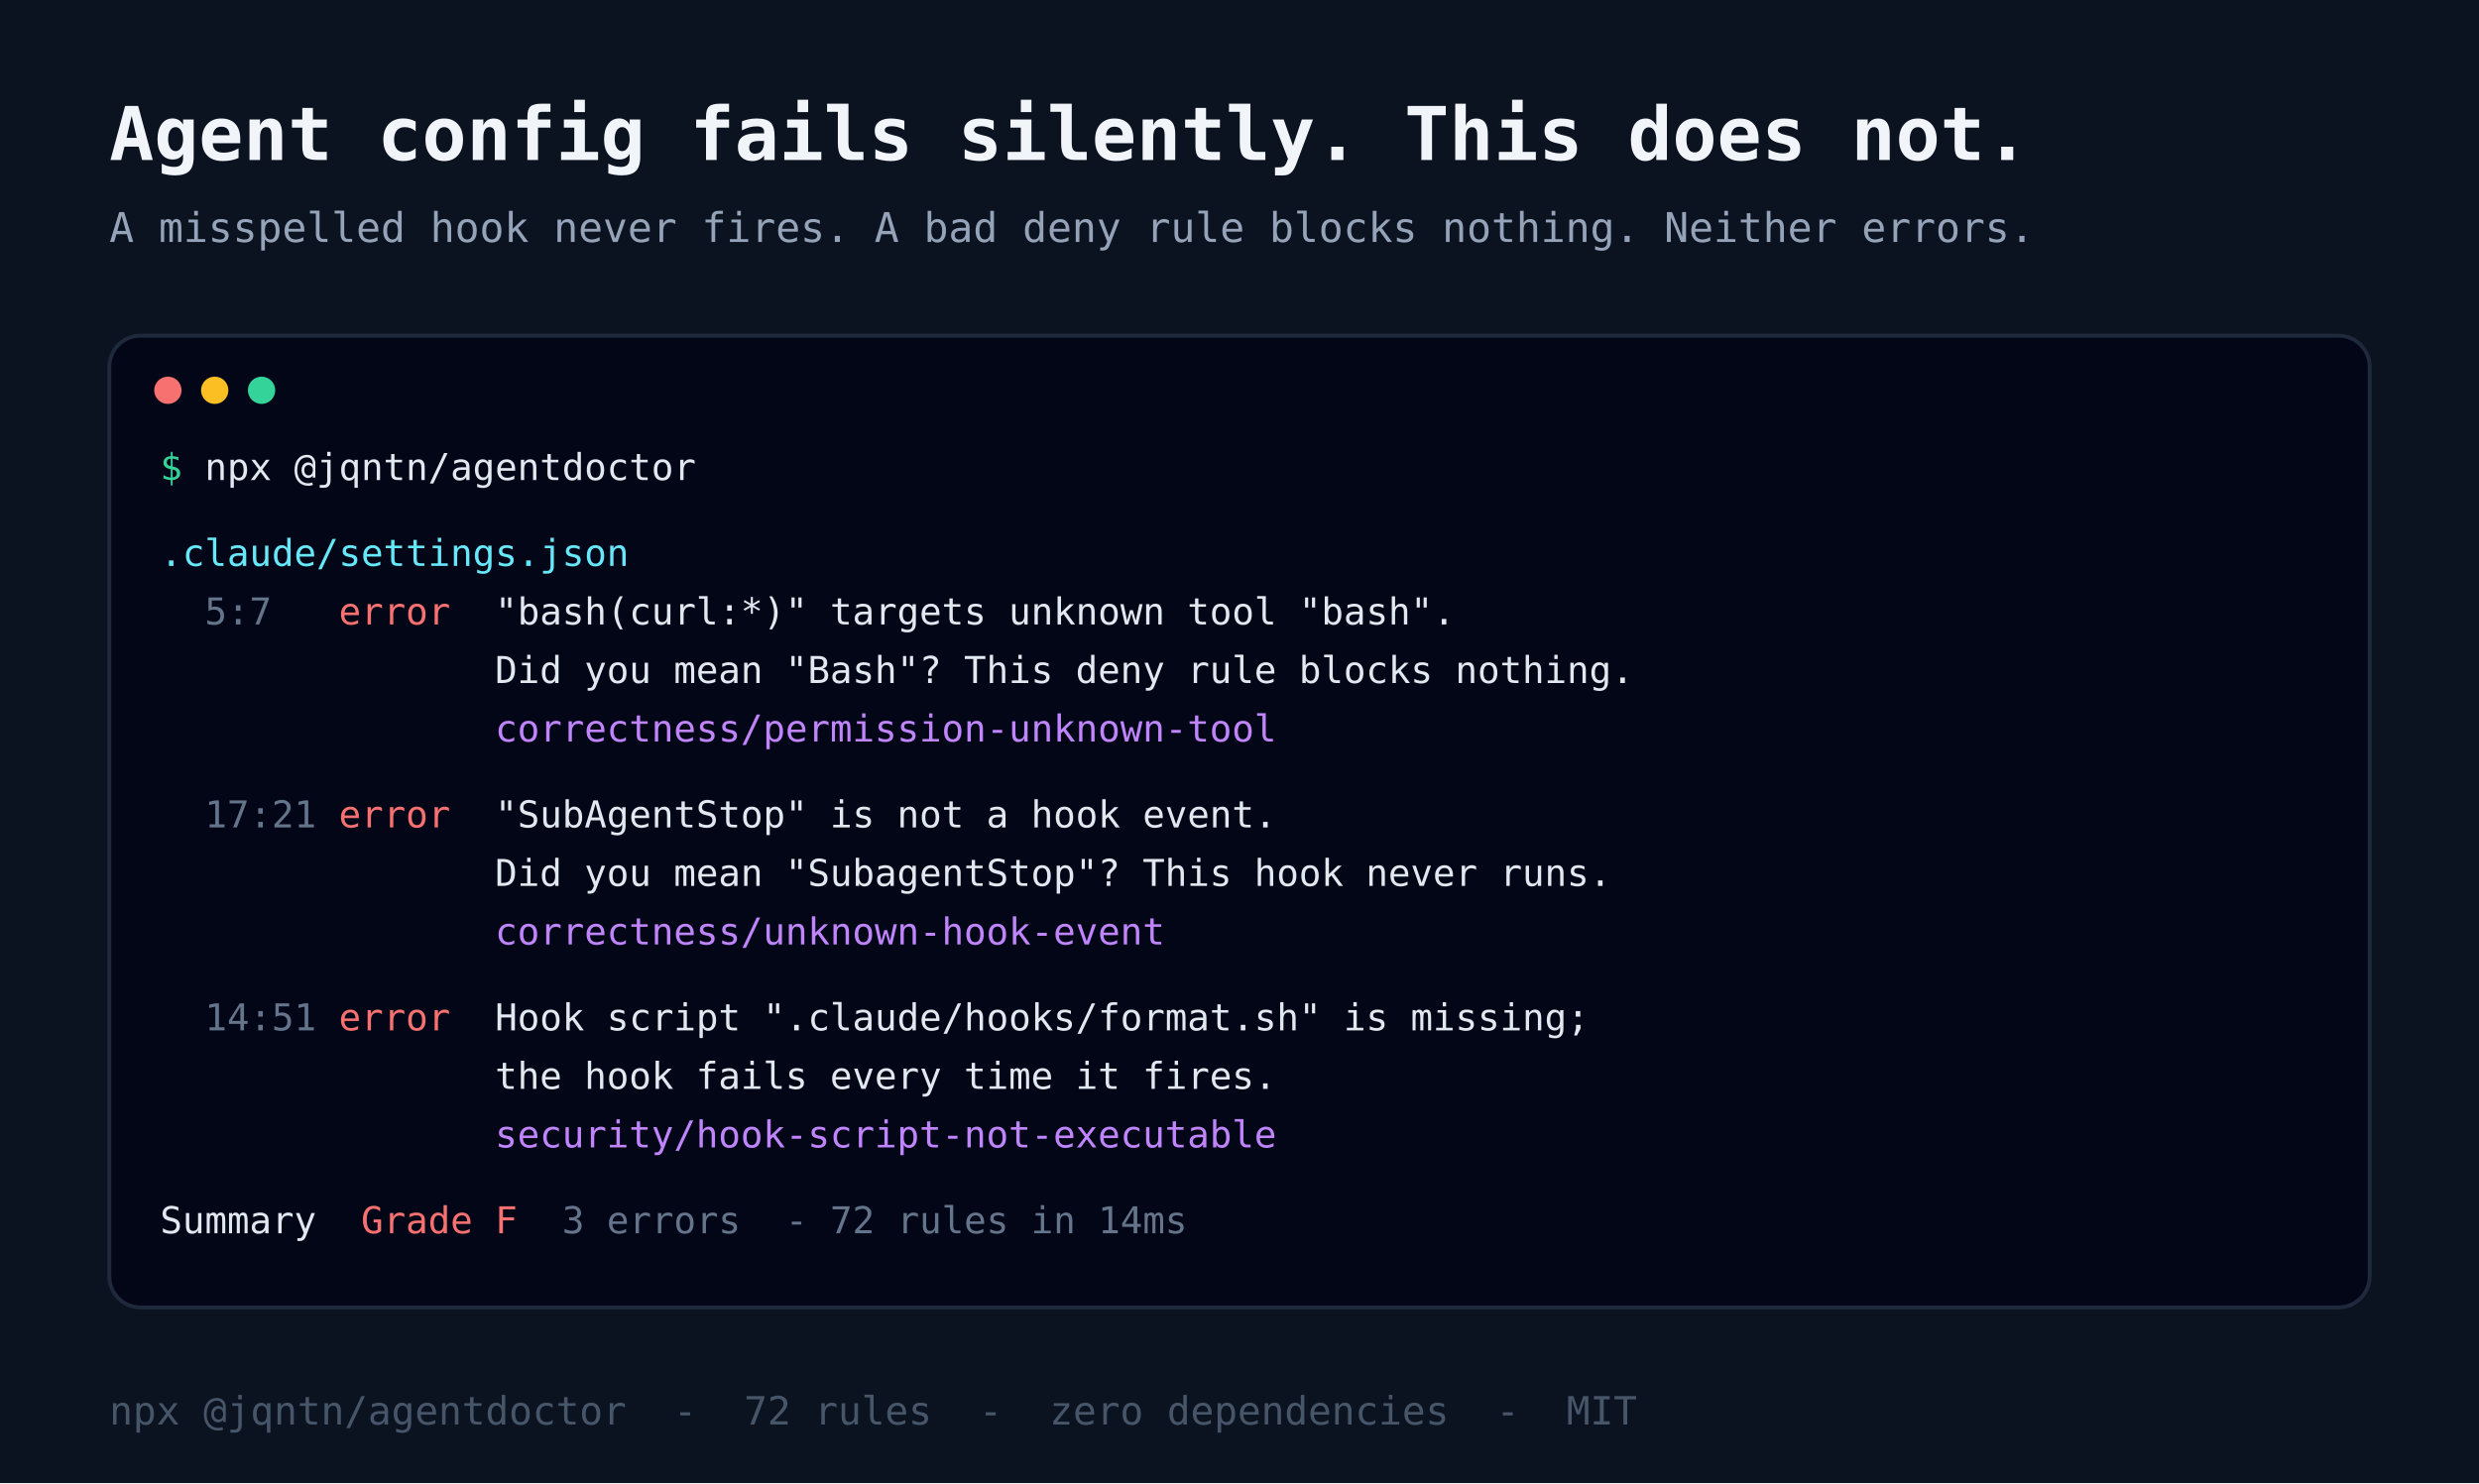
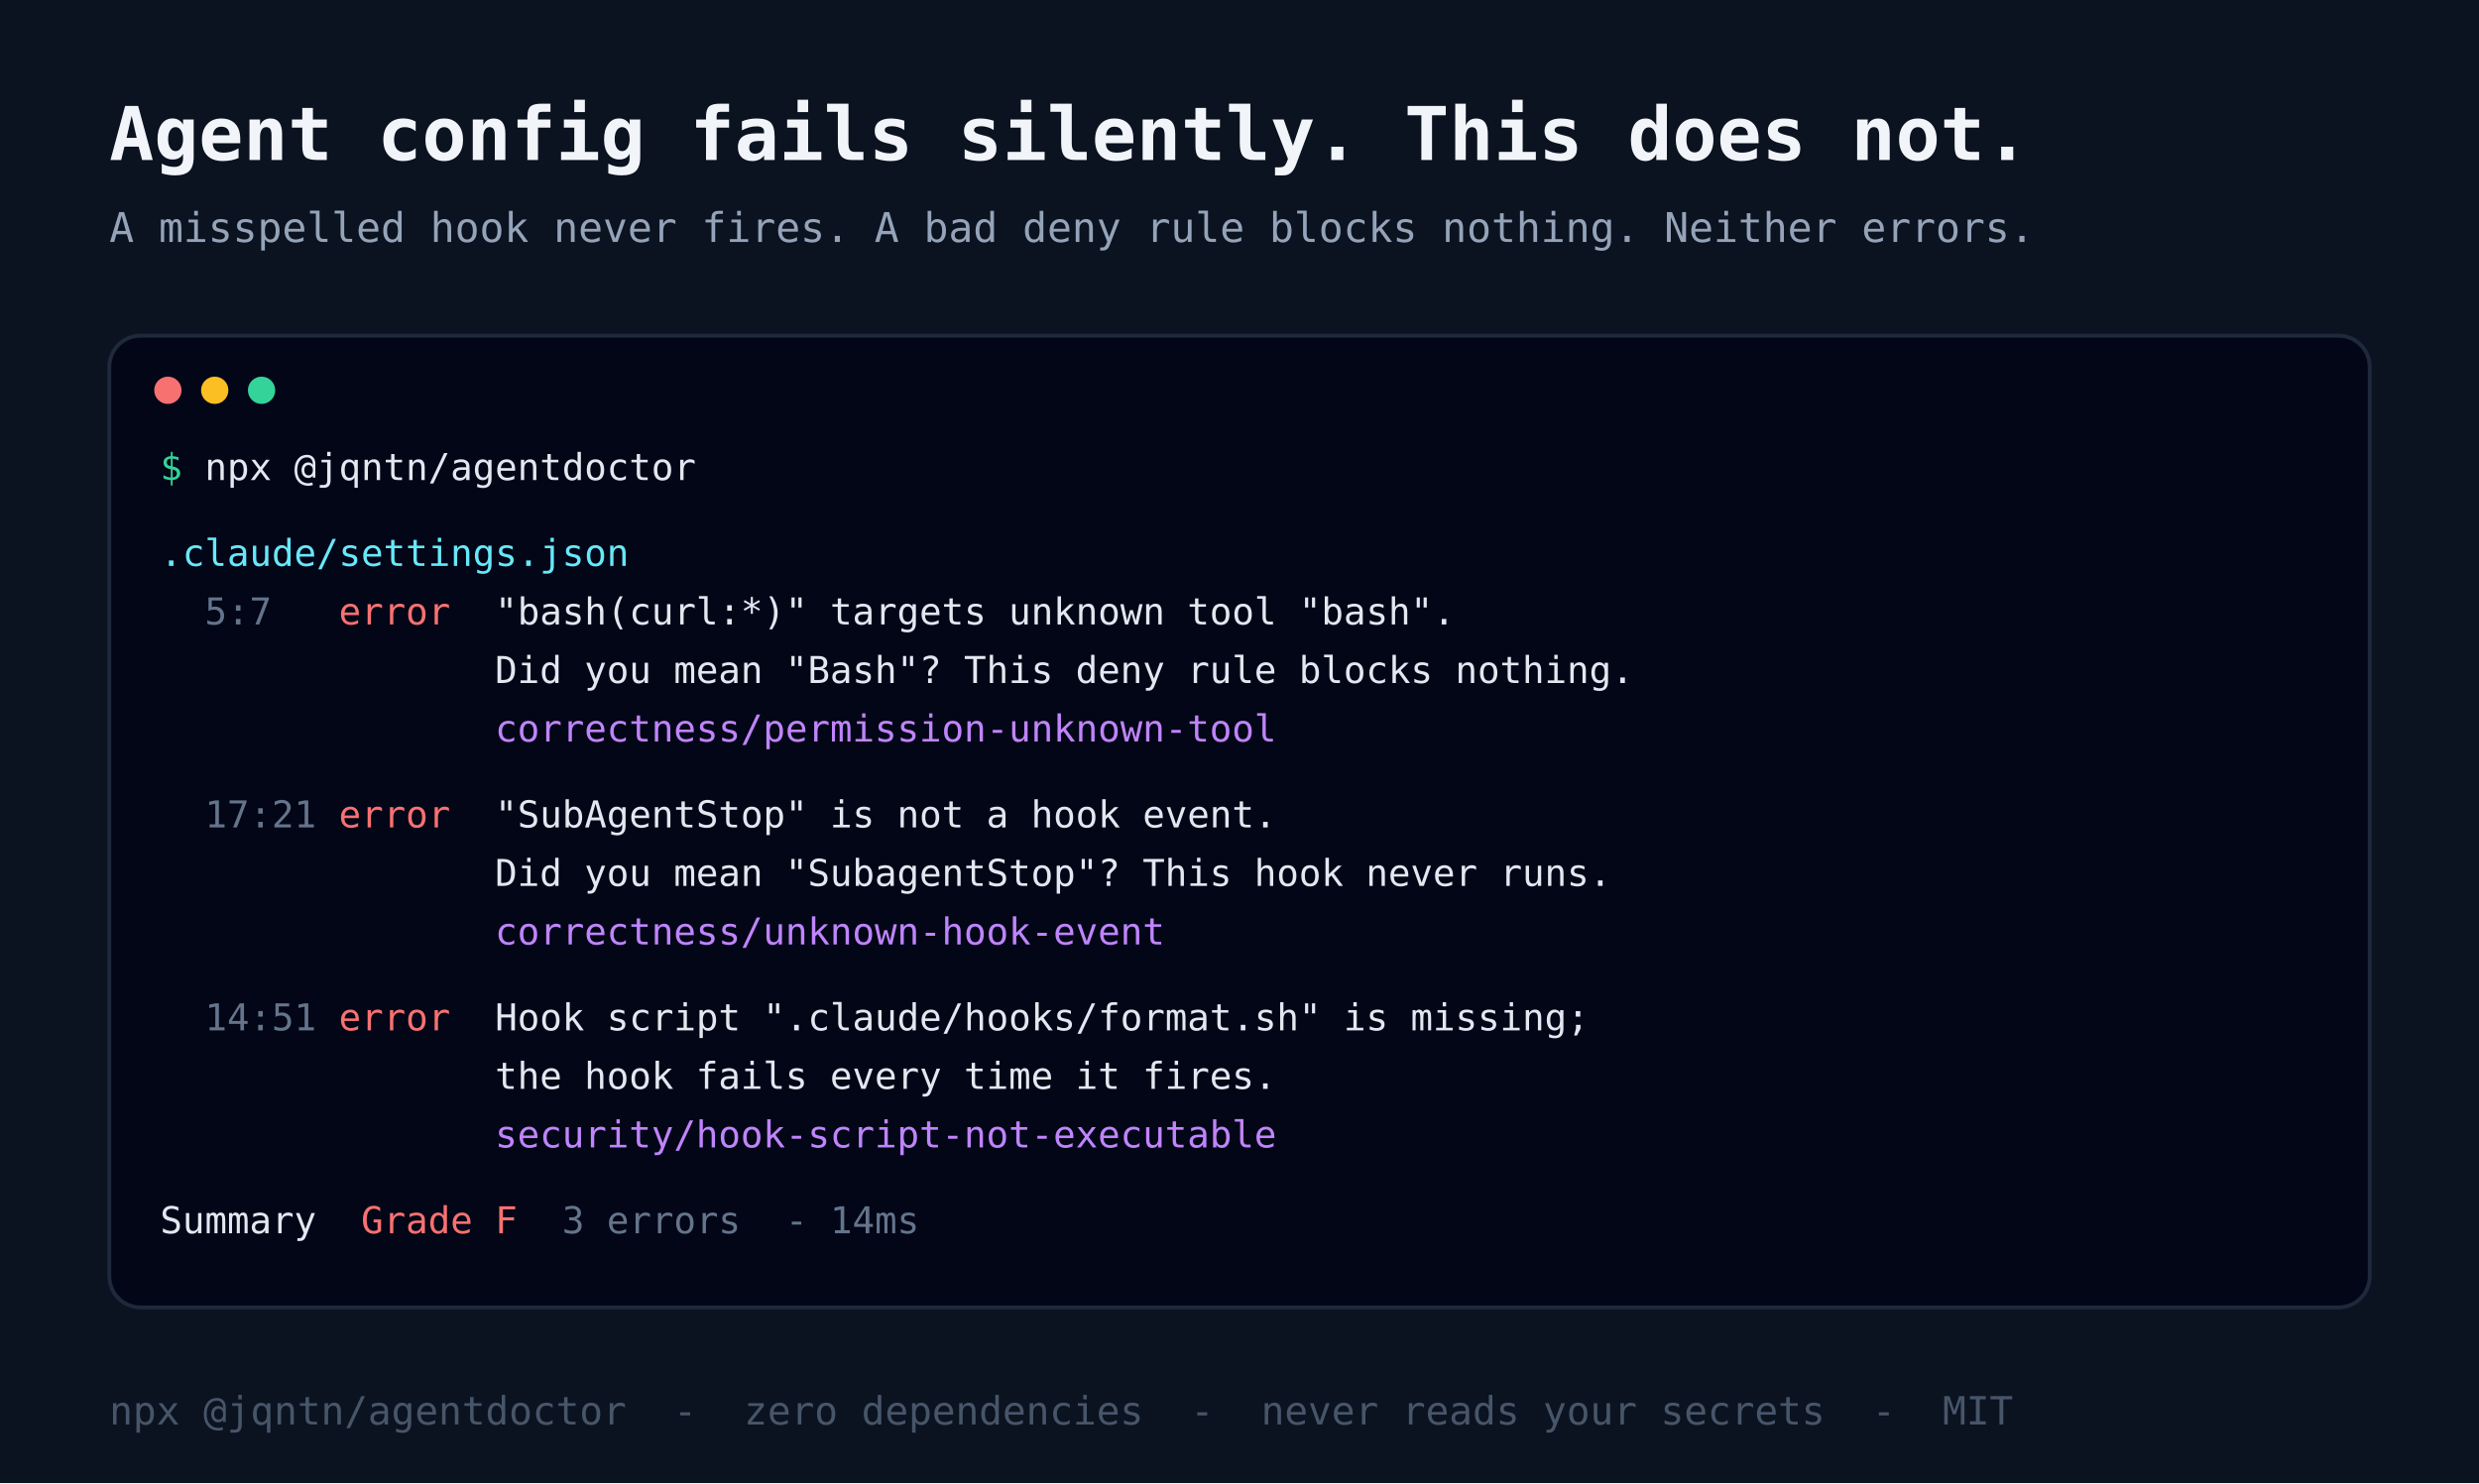
<svg xmlns="http://www.w3.org/2000/svg" viewBox="0 0 1270 760" width="1270" height="760" role="img" aria-label="Agent config fails silently. This does not.">
  <rect width="1270" height="760" fill="#0B1220" />
  <text x="56" y="82" font-family="ui-monospace,'JetBrains Mono','SF Mono',SFMono-Regular,Menlo,Consolas,monospace" font-size="38" font-weight="700" fill="#F1F5F9" xml:space="preserve">Agent config fails silently. This does not.</text>
  <text x="56" y="124" font-family="ui-monospace,'JetBrains Mono','SF Mono',SFMono-Regular,Menlo,Consolas,monospace" font-size="21" fill="#94A3B8" xml:space="preserve">A misspelled hook never fires. A bad deny rule blocks nothing. Neither errors.</text>
  <rect x="56" y="172" width="1158" height="498" rx="16" fill="#020617" stroke="#1E293B" stroke-width="2" />
  <circle cx="86" cy="200" r="7" fill="#F87171" />
  <circle cx="110" cy="200" r="7" fill="#FBBF24" />
  <circle cx="134" cy="200" r="7" fill="#34D399" />
  <text y="246" font-family="ui-monospace,'JetBrains Mono','SF Mono',SFMono-Regular,Menlo,Consolas,monospace" font-size="19" xml:space="preserve">
    <tspan x="82" fill="#34D399">$ </tspan>
    <tspan x="104.884" fill="#E2E8F0">npx @jqntn/agentdoctor</tspan>
  </text>
  <text y="290" font-family="ui-monospace,'JetBrains Mono','SF Mono',SFMono-Regular,Menlo,Consolas,monospace" font-size="19" xml:space="preserve">
    <tspan x="82" fill="#67E8F9">.claude/settings.json</tspan>
  </text>
  <text y="320" font-family="ui-monospace,'JetBrains Mono','SF Mono',SFMono-Regular,Menlo,Consolas,monospace" font-size="19" xml:space="preserve">
    <tspan x="82" fill="#64748B">  5:7   </tspan>
    <tspan x="173.534" fill="#F87171">error</tspan>
    <tspan x="230.743" fill="#E2E8F0">  "bash(curl:*)" targets unknown tool "bash".</tspan>
  </text>
  <text y="350" font-family="ui-monospace,'JetBrains Mono','SF Mono',SFMono-Regular,Menlo,Consolas,monospace" font-size="19" xml:space="preserve">
    <tspan x="82" fill="#E2E8F0">               Did you mean "Bash"? This deny rule blocks nothing.</tspan>
  </text>
  <text y="380" font-family="ui-monospace,'JetBrains Mono','SF Mono',SFMono-Regular,Menlo,Consolas,monospace" font-size="19" xml:space="preserve">
    <tspan x="82" fill="#C084FC">               correctness/permission-unknown-tool</tspan>
  </text>
  <text y="424" font-family="ui-monospace,'JetBrains Mono','SF Mono',SFMono-Regular,Menlo,Consolas,monospace" font-size="19" xml:space="preserve">
    <tspan x="82" fill="#64748B">  17:21 </tspan>
    <tspan x="173.534" fill="#F87171">error</tspan>
    <tspan x="230.743" fill="#E2E8F0">  "SubAgentStop" is not a hook event.</tspan>
  </text>
  <text y="454" font-family="ui-monospace,'JetBrains Mono','SF Mono',SFMono-Regular,Menlo,Consolas,monospace" font-size="19" xml:space="preserve">
    <tspan x="82" fill="#E2E8F0">               Did you mean "SubagentStop"? This hook never runs.</tspan>
  </text>
  <text y="484" font-family="ui-monospace,'JetBrains Mono','SF Mono',SFMono-Regular,Menlo,Consolas,monospace" font-size="19" xml:space="preserve">
    <tspan x="82" fill="#C084FC">               correctness/unknown-hook-event</tspan>
  </text>
  <text y="528" font-family="ui-monospace,'JetBrains Mono','SF Mono',SFMono-Regular,Menlo,Consolas,monospace" font-size="19" xml:space="preserve">
    <tspan x="82" fill="#64748B">  14:51 </tspan>
    <tspan x="173.534" fill="#F87171">error</tspan>
    <tspan x="230.743" fill="#E2E8F0">  Hook script ".claude/hooks/format.sh" is missing;</tspan>
  </text>
  <text y="558" font-family="ui-monospace,'JetBrains Mono','SF Mono',SFMono-Regular,Menlo,Consolas,monospace" font-size="19" xml:space="preserve">
    <tspan x="82" fill="#E2E8F0">               the hook fails every time it fires.</tspan>
  </text>
  <text y="588" font-family="ui-monospace,'JetBrains Mono','SF Mono',SFMono-Regular,Menlo,Consolas,monospace" font-size="19" xml:space="preserve">
    <tspan x="82" fill="#C084FC">               security/hook-script-not-executable</tspan>
  </text>
  <text y="632" font-family="ui-monospace,'JetBrains Mono','SF Mono',SFMono-Regular,Menlo,Consolas,monospace" font-size="19" xml:space="preserve">
    <tspan x="82" fill="#E2E8F0">Summary  </tspan>
    <tspan x="184.976" fill="#F87171">Grade F</tspan>
-     <tspan x="265.069" fill="#64748B">  3 errors  - 72 rules in 14ms</tspan>
+     <tspan x="265.069" fill="#64748B">  3 errors  - 14ms</tspan>
  </text>
-   <text x="56" y="730" font-family="ui-monospace,'JetBrains Mono','SF Mono',SFMono-Regular,Menlo,Consolas,monospace" font-size="20" fill="#475569" xml:space="preserve">npx @jqntn/agentdoctor  -  72 rules  -  zero dependencies  -  MIT</text>
+   <text x="56" y="730" font-family="ui-monospace,'JetBrains Mono','SF Mono',SFMono-Regular,Menlo,Consolas,monospace" font-size="20" fill="#475569" xml:space="preserve">npx @jqntn/agentdoctor  -  zero dependencies  -  never reads your secrets  -  MIT</text>
</svg>
